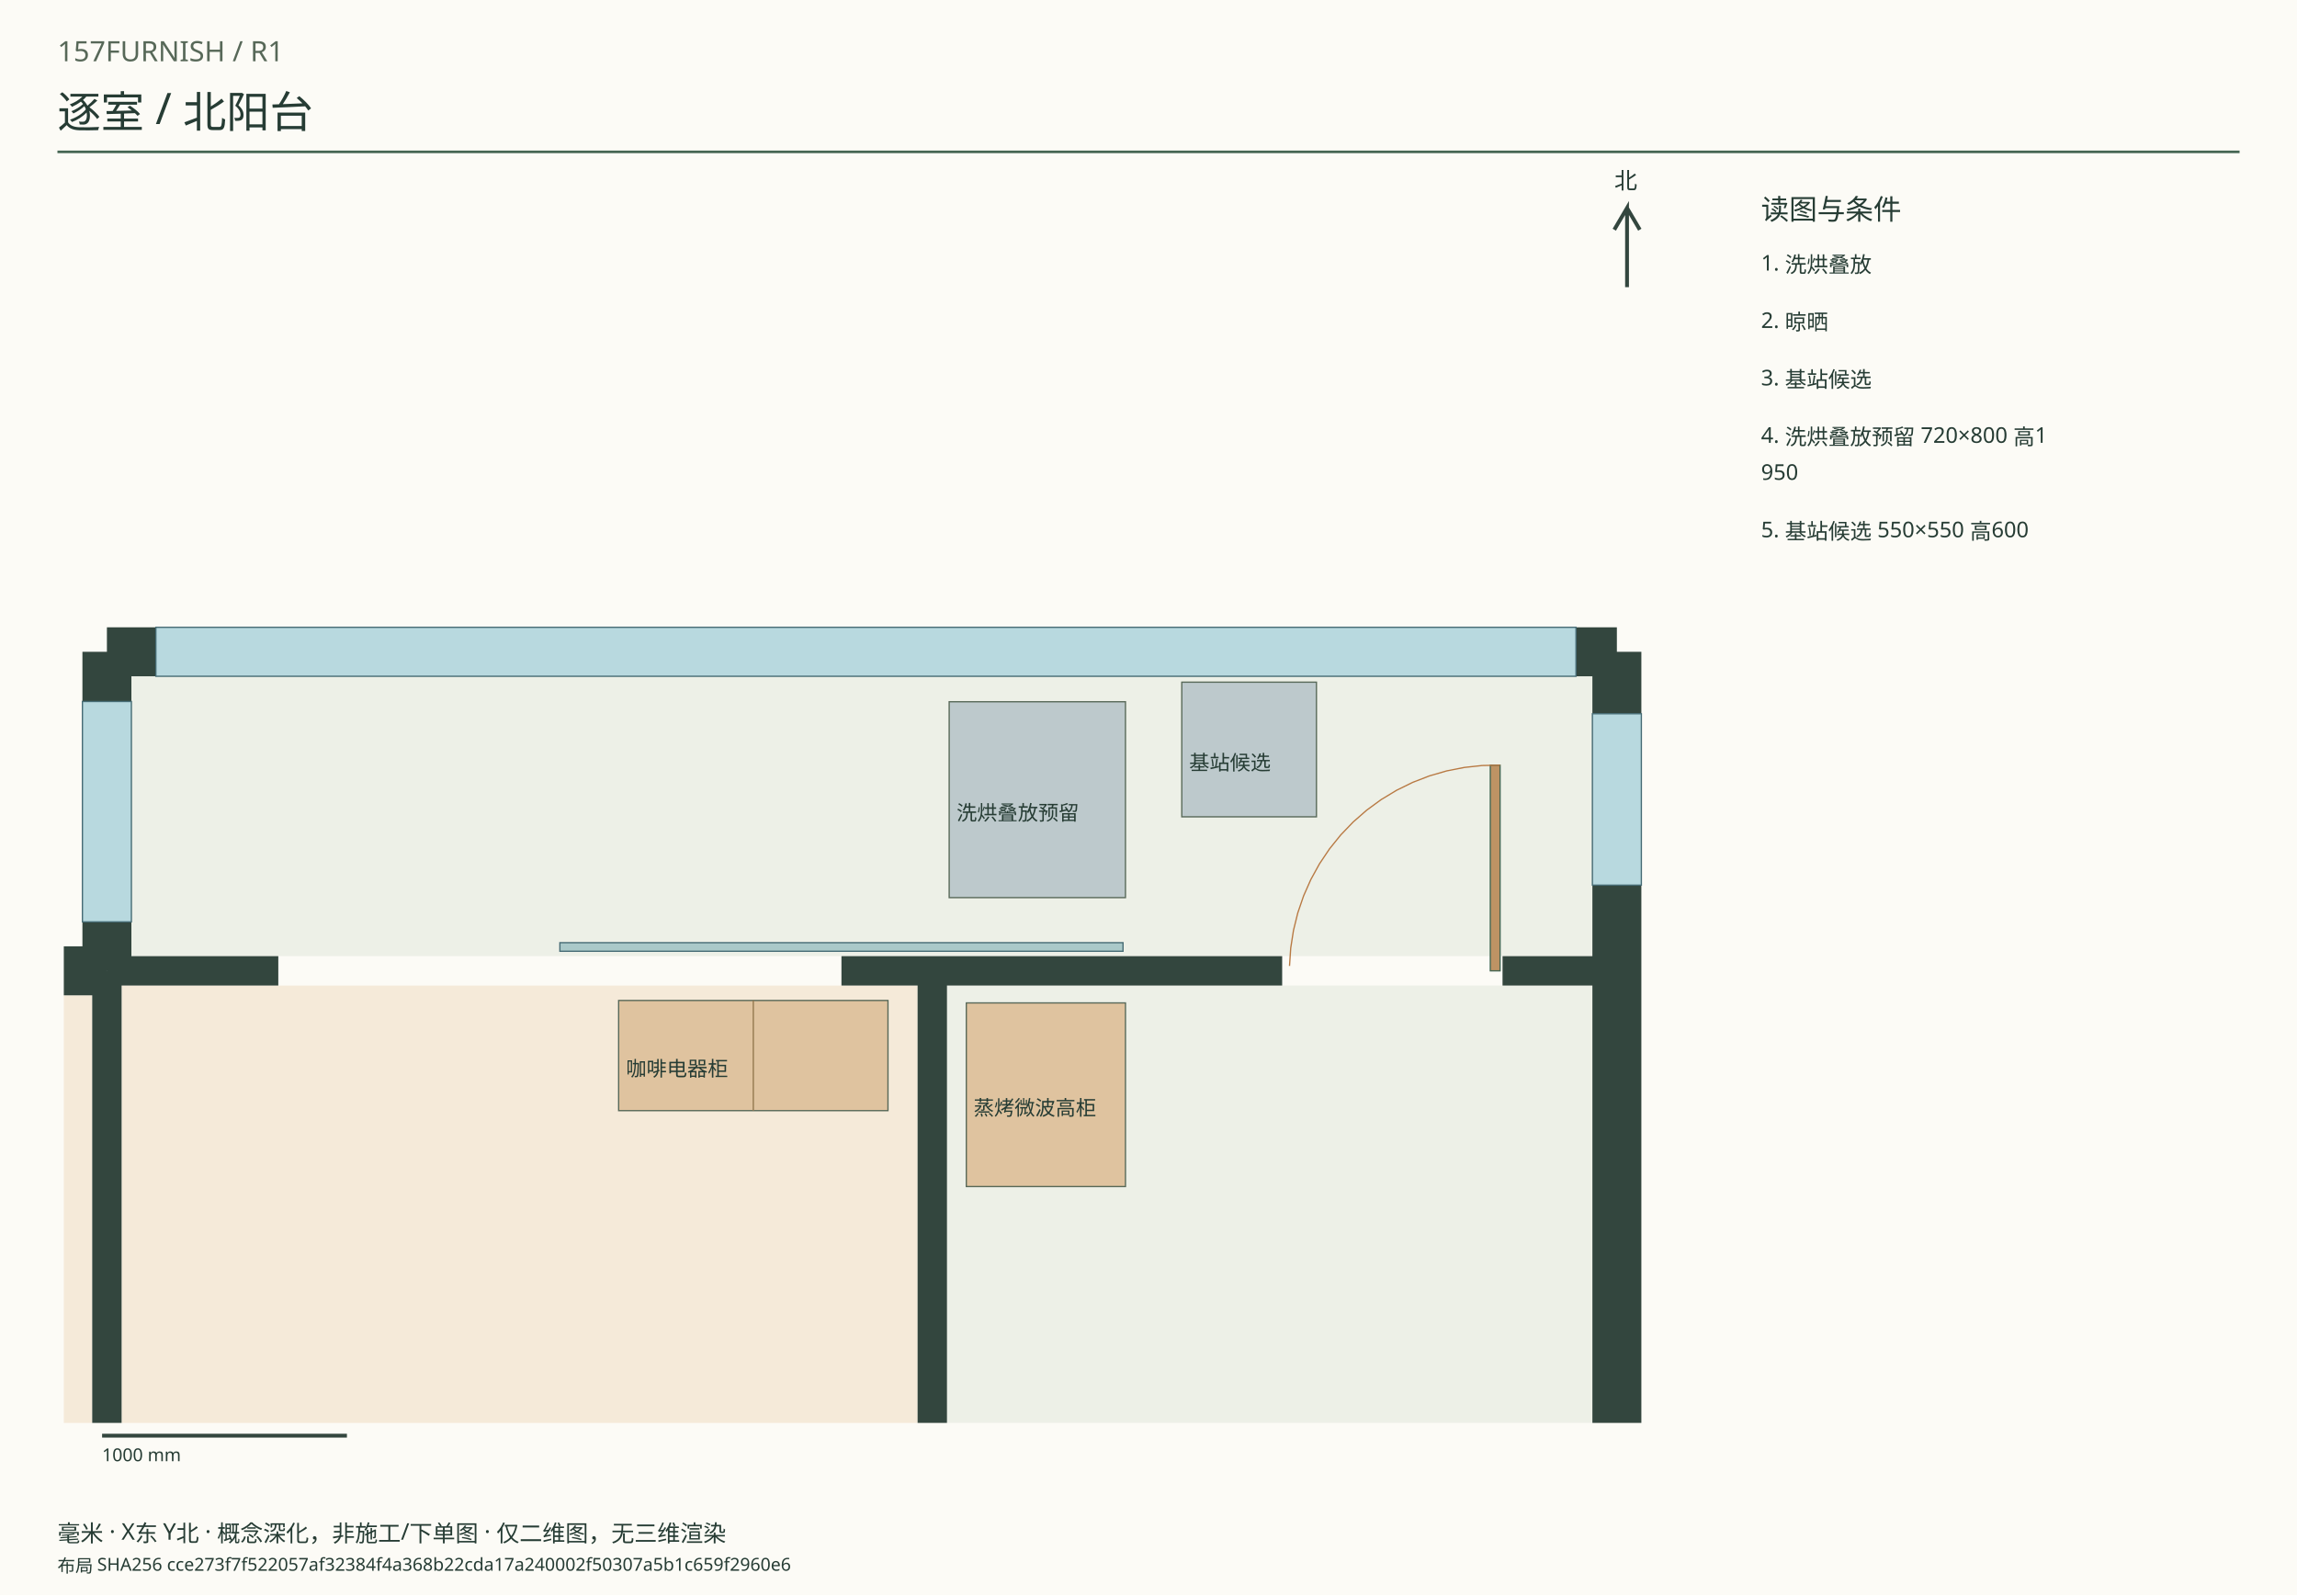
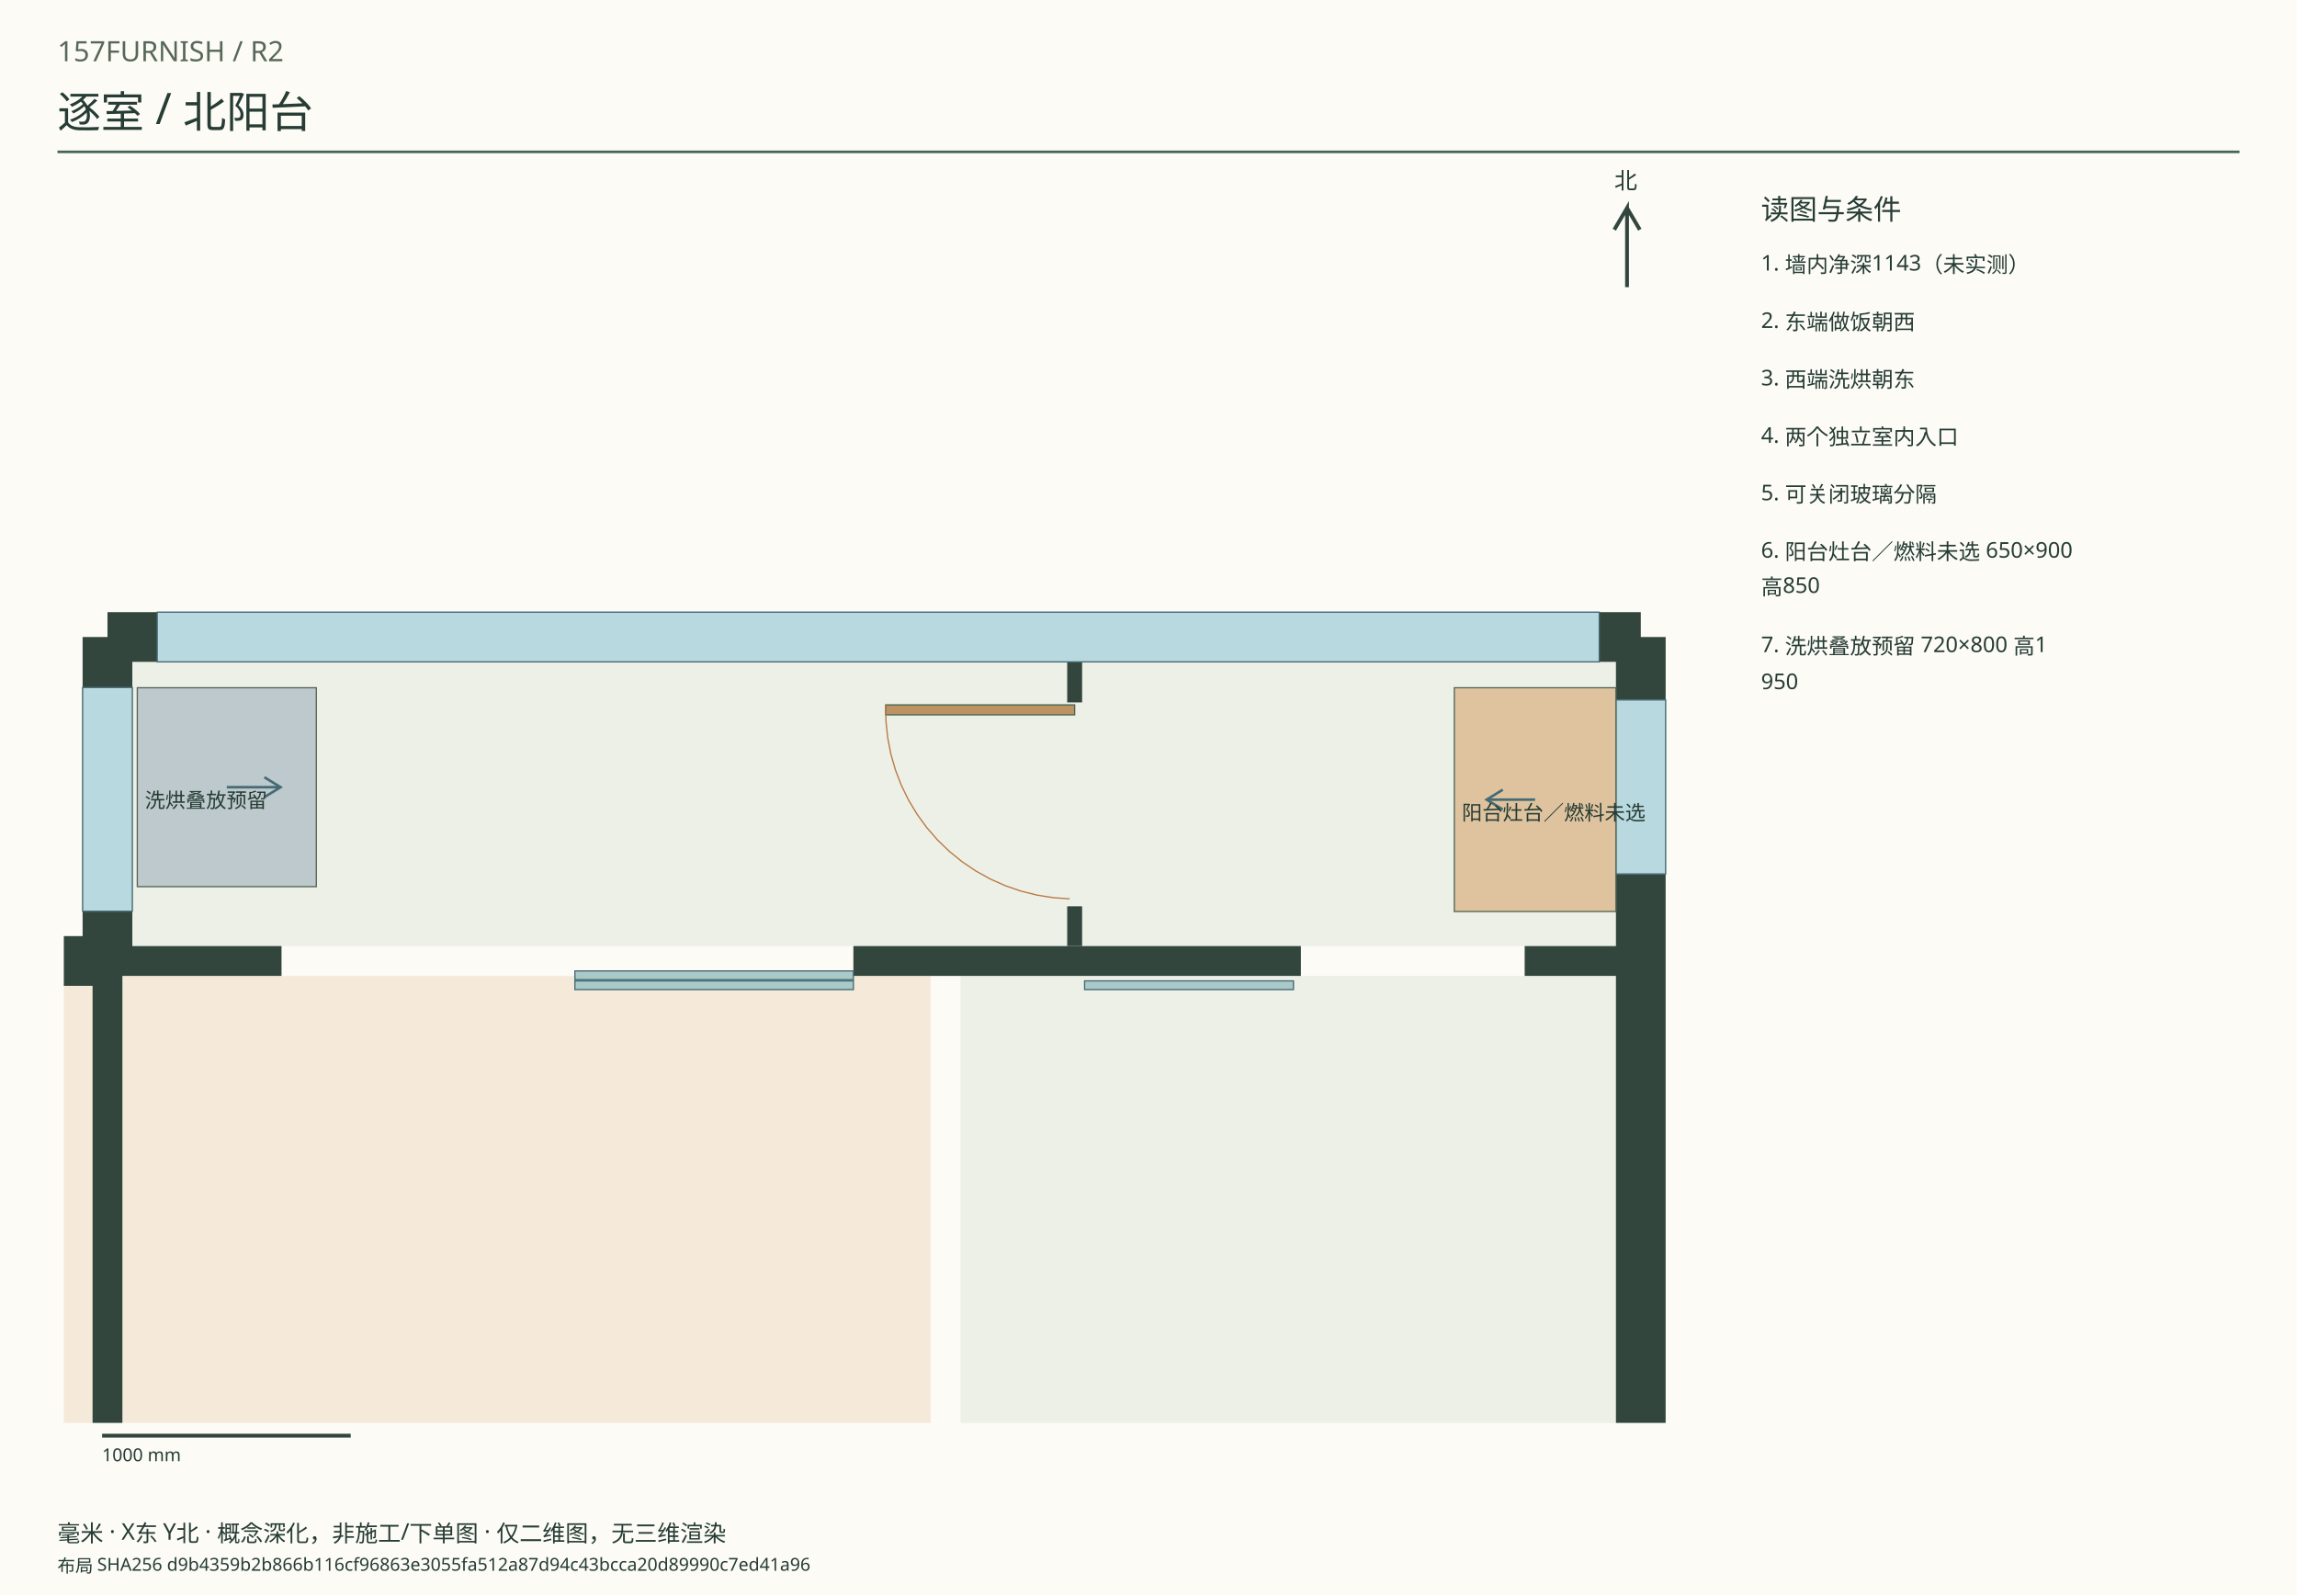
- <svg xmlns="http://www.w3.org/2000/svg" width="1800" height="1250" viewBox="0 0 1800 1250" data-revision="R1" data-layout-sha256="cce273f7f522057af32384f4a368b22cda17a240002f50307a5b1c659f2960e6">
+ <svg xmlns="http://www.w3.org/2000/svg" width="1800" height="1250" viewBox="0 0 1800 1250" data-revision="R2" data-layout-sha256="d9b4359b2b866b116cf96863e3055fa512a87d94c43bcca20d89990c7ed41a96">
  <rect x="0" y="0" width="1800" height="1250" fill="#fcfbf6" stroke="none" stroke-width="1" />
-   <text x="45.000" y="48.000" font-size="22" fill="#576858" font-family="Microsoft YaHei, sans-serif">157FURNISH  /  R1</text>
+   <text x="45.000" y="48.000" font-size="22" fill="#576858" font-family="Microsoft YaHei, sans-serif">157FURNISH  /  R2</text>
  <text x="45.000" y="100.000" font-size="34" fill="#263c34" font-family="Microsoft YaHei, sans-serif">逐室 / 北阳台</text>
  <polyline points="45.000,119.000 1755.000,119.000" fill="none" stroke="#456653" stroke-width="2" />
  <text x="45.000" y="1208.000" font-size="18" fill="#263c34" font-family="Microsoft YaHei, sans-serif">毫米 · X东 Y北 · 概念深化，非施工/下单图 · 仅二维图，无三维渲染</text>
-   <text x="45.000" y="1232.000" font-size="14" fill="#263c34" font-family="Microsoft YaHei, sans-serif">布局 SHA256 cce273f7f522057af32384f4a368b22cda17a240002f50307a5b1c659f2960e6</text>
+   <text x="45.000" y="1232.000" font-size="14" fill="#263c34" font-family="Microsoft YaHei, sans-serif">布局 SHA256 d9b4359b2b866b116cf96863e3055fa512a87d94c43bcca20d89990c7ed41a96</text>
  <text x="1380.000" y="172.000" font-size="22" fill="#263c34" font-family="Microsoft YaHei, sans-serif">读图与条件</text>
-   <text x="1380.000" y="212.000" font-size="17" fill="#263c34" font-family="Microsoft YaHei, sans-serif">1. 洗烘叠放</text>
-   <text x="1380.000" y="257.000" font-size="17" fill="#263c34" font-family="Microsoft YaHei, sans-serif">2. 晾晒</text>
-   <text x="1380.000" y="302.000" font-size="17" fill="#263c34" font-family="Microsoft YaHei, sans-serif">3. 基站候选</text>
-   <text x="1380.000" y="347.000" font-size="17" fill="#263c34" font-family="Microsoft YaHei, sans-serif">4. 洗烘叠放预留 720×800 高1</text>
-   <text x="1380.000" y="376.000" font-size="17" fill="#263c34" font-family="Microsoft YaHei, sans-serif">950</text>
-   <text x="1380.000" y="421.000" font-size="17" fill="#263c34" font-family="Microsoft YaHei, sans-serif">5. 基站候选 550×550 高600</text>
+   <text x="1380.000" y="212.000" font-size="17" fill="#263c34" font-family="Microsoft YaHei, sans-serif">1. 墙内净深1143（未实测）</text>
+   <text x="1380.000" y="257.000" font-size="17" fill="#263c34" font-family="Microsoft YaHei, sans-serif">2. 东端做饭朝西</text>
+   <text x="1380.000" y="302.000" font-size="17" fill="#263c34" font-family="Microsoft YaHei, sans-serif">3. 西端洗烘朝东</text>
+   <text x="1380.000" y="347.000" font-size="17" fill="#263c34" font-family="Microsoft YaHei, sans-serif">4. 两个独立室内入口</text>
+   <text x="1380.000" y="392.000" font-size="17" fill="#263c34" font-family="Microsoft YaHei, sans-serif">5. 可关闭玻璃分隔</text>
+   <text x="1380.000" y="437.000" font-size="17" fill="#263c34" font-family="Microsoft YaHei, sans-serif">6. 阳台灶台／燃料未选 650×900</text>
+   <text x="1380.000" y="466.000" font-size="17" fill="#263c34" font-family="Microsoft YaHei, sans-serif"> 高850</text>
+   <text x="1380.000" y="511.000" font-size="17" fill="#263c34" font-family="Microsoft YaHei, sans-serif">7. 洗烘叠放预留 720×800 高1</text>
+   <text x="1380.000" y="540.000" font-size="17" fill="#263c34" font-family="Microsoft YaHei, sans-serif">950</text>
  <defs>
    <clipPath id="planClip">
      <rect x="50" y="145" width="1280" height="970" />
    </clipPath>
  </defs>
  <g clip-path="url(#planClip)">
-     <rect x="-434.456" y="779.945" width="506.724" height="783.015" fill="#f5ead9" stroke="none" stroke-width="1" />
-     <rect x="95.292" y="772.27" width="623.764" height="802.202" fill="#f5ead9" stroke="none" stroke-width="1" />
-     <rect x="742.081" y="772.27" width="505.765" height="790.69" fill="#edf0e7" stroke="none" stroke-width="1" />
-     <rect x="102.967" y="510.754" width="1164.066" height="238.493" fill="#edf0e7" stroke="none" stroke-width="1" />
-     <rect x="1247.846" y="693.604" width="38.374" height="930.562" fill="#33463e" stroke="none" stroke-width="1" />
-     <rect x="1247.846" y="559.297" width="38.374" height="134.308" fill="#33463e" stroke="none" stroke-width="1" />
-     <rect x="1247.846" y="510.754" width="38.374" height="48.543" fill="#33463e" stroke="none" stroke-width="1" />
-     <rect x="83.78" y="491.567" width="38.374" height="38.374" fill="#33463e" stroke="none" stroke-width="1" />
-     <rect x="122.154" y="491.567" width="1112.837" height="38.374" fill="#33463e" stroke="none" stroke-width="1" />
-     <rect x="1234.991" y="491.567" width="32.042" height="38.374" fill="#33463e" stroke="none" stroke-width="1" />
-     <rect x="64.593" y="722.385" width="38.374" height="38.374" fill="#33463e" stroke="none" stroke-width="1" />
-     <rect x="64.593" y="549.703" width="38.374" height="172.682" fill="#33463e" stroke="none" stroke-width="1" />
-     <rect x="64.593" y="510.754" width="38.374" height="38.949" fill="#33463e" stroke="none" stroke-width="1" />
-     <rect x="-62.232" y="741.572" width="146.012" height="38.374" fill="#33463e" stroke="none" stroke-width="1" />
-     <rect x="72.268" y="760.758" width="23.024" height="813.714" fill="#33463e" stroke="none" stroke-width="1" />
-     <rect x="719.057" y="760.758" width="23.024" height="813.714" fill="#33463e" stroke="none" stroke-width="1" />
-     <rect x="83.78" y="749.246" width="134.308" height="23.024" fill="#33463e" stroke="none" stroke-width="1" />
-     <rect x="659.386" y="749.246" width="345.363" height="23.024" fill="#33463e" stroke="none" stroke-width="1" />
-     <rect x="1177.43" y="749.246" width="89.603" height="23.024" fill="#33463e" stroke="none" stroke-width="1" />
-     <rect x="1247.846" y="559.297" width="38.374" height="134.308" fill="#b8d9df" stroke="#466b74" stroke-width="1" />
-     <rect x="122.154" y="491.567" width="1112.837" height="38.374" fill="#b8d9df" stroke="#466b74" stroke-width="1" />
-     <rect x="64.593" y="549.703" width="38.374" height="172.682" fill="#b8d9df" stroke="#466b74" stroke-width="1" />
-     <rect x="438.737" y="738.693" width="441.297" height="6.715" fill="#aac9c9" stroke="#466b74" stroke-width="1" />
-     <polygon points="1175.512,760.758 1175.512,599.589 1167.837,599.589 1167.837,760.758" fill="#be9364" stroke="#456653" />
-     <polyline points="1010.505,756.921 1011.453,742.889 1013.620,728.992 1016.990,715.338 1021.537,702.029 1027.227,689.167 1034.016,676.850 1041.853,665.172 1050.678,654.221 1060.424,644.081 1071.016,634.829 1082.375,626.535 1094.413,619.263 1107.039,613.067 1120.157,607.996 1133.667,604.087 1147.467,601.371 1161.450,599.868 1175.512,599.589" fill="none" stroke="#b87943" stroke-width="1" />
-     <rect x="484.785" y="783.974" width="211.055" height="86.341" fill="#dfc39f" stroke="#576858" stroke-width="1" data-object="coffee" data-mm="10900,8100,1100,450" data-transform="55.0,462.7866605756053,0.19186843307446322,8660,10224" />
-     <polyline points="590.313,870.315 590.313,783.974" fill="none" stroke="#94774e" stroke-width="1" />
-     <text x="490.541" y="843.145" font-size="16" fill="#263c34" font-family="Microsoft YaHei, sans-serif">咖啡电器柜</text>
-     <rect x="757.239" y="785.893" width="124.715" height="143.901" fill="#dfc39f" stroke="#576858" stroke-width="1" data-object="tower" data-mm="12320,7790,650,750" data-transform="55.0,462.7866605756053,0.19186843307446322,8660,10224" />
-     <text x="762.995" y="873.844" font-size="16" fill="#263c34" font-family="Microsoft YaHei, sans-serif">蒸烤微波高柜</text>
-     <rect x="743.808" y="549.895" width="138.145" height="153.495" fill="#bdc9cc" stroke="#576858" stroke-width="1" data-object="laundry" data-mm="12250,8970,720,800" data-transform="55.0,462.7866605756053,0.19186843307446322,8660,10224" />
-     <text x="749.564" y="642.642" font-size="16" fill="#263c34" font-family="Microsoft YaHei, sans-serif">洗烘叠放预留</text>
-     <rect x="926.083" y="534.545" width="105.528" height="105.528" fill="#bdc9cc" stroke="#576858" stroke-width="1" data-object="robot" data-mm="13200,9300,550,550" data-transform="55.0,462.7866605756053,0.19186843307446322,8660,10224" />
-     <text x="931.839" y="603.309" font-size="16" fill="#263c34" font-family="Microsoft YaHei, sans-serif">基站候选</text>
+     <rect x="-442.025" y="772.522" width="514.56" height="795.123" fill="#f5ead9" stroke="none" stroke-width="1" />
+     <rect x="95.915" y="764.729" width="633.41" height="814.606" fill="#f5ead9" stroke="none" stroke-width="1" />
+     <rect x="752.705" y="764.729" width="513.586" height="802.916" fill="#edf0e7" stroke="none" stroke-width="1" />
+     <rect x="103.709" y="518.652" width="1162.582" height="222.697" fill="#edf0e7" stroke="none" stroke-width="1" />
+     <rect x="1266.291" y="684.846" width="38.967" height="944.951" fill="#33463e" stroke="none" stroke-width="1" />
+     <rect x="1266.291" y="548.461" width="38.967" height="136.385" fill="#33463e" stroke="none" stroke-width="1" />
+     <rect x="1266.291" y="499.168" width="38.967" height="49.293" fill="#33463e" stroke="none" stroke-width="1" />
+     <rect x="84.225" y="479.685" width="38.967" height="38.967" fill="#33463e" stroke="none" stroke-width="1" />
+     <rect x="123.192" y="479.685" width="1130.045" height="38.967" fill="#33463e" stroke="none" stroke-width="1" />
+     <rect x="1253.237" y="479.685" width="32.538" height="38.967" fill="#33463e" stroke="none" stroke-width="1" />
+     <rect x="64.742" y="714.071" width="38.967" height="38.967" fill="#33463e" stroke="none" stroke-width="1" />
+     <rect x="64.742" y="538.72" width="38.967" height="175.352" fill="#33463e" stroke="none" stroke-width="1" />
+     <rect x="64.742" y="499.168" width="38.967" height="39.552" fill="#33463e" stroke="none" stroke-width="1" />
+     <rect x="-64.044" y="733.555" width="148.27" height="38.967" fill="#33463e" stroke="none" stroke-width="1" />
+     <rect x="72.535" y="753.038" width="23.38" height="826.297" fill="#33463e" stroke="none" stroke-width="1" />
+     <rect x="84.225" y="741.348" width="136.385" height="23.38" fill="#33463e" stroke="none" stroke-width="1" />
+     <rect x="668.731" y="741.348" width="350.704" height="23.38" fill="#33463e" stroke="none" stroke-width="1" />
+     <rect x="1194.787" y="741.348" width="90.988" height="23.38" fill="#33463e" stroke="none" stroke-width="1" />
+     <rect x="836.29" y="710.175" width="11.69" height="31.174" fill="#33463e" stroke="none" stroke-width="1" />
+     <rect x="836.29" y="518.652" width="11.69" height="31.758" fill="#33463e" stroke="none" stroke-width="1" />
+     <rect x="1266.291" y="548.461" width="38.967" height="136.385" fill="#b8d9df" stroke="#466b74" stroke-width="1" />
+     <rect x="123.192" y="479.685" width="1130.045" height="38.967" fill="#b8d9df" stroke="#466b74" stroke-width="1" />
+     <rect x="64.742" y="538.72" width="38.967" height="175.352" fill="#b8d9df" stroke="#466b74" stroke-width="1" />
+     <rect x="450.516" y="768.625" width="218.216" height="6.819" fill="#aac9c9" stroke="#466b74" stroke-width="1" />
+     <rect x="450.516" y="760.832" width="218.216" height="6.819" fill="#aac9c9" stroke="#466b74" stroke-width="1" />
+     <rect x="849.928" y="768.625" width="163.662" height="6.819" fill="#aac9c9" stroke="#466b74" stroke-width="1" />
+     <polygon points="842.135,552.358 694.060,552.358 694.060,560.152 842.135,560.152" fill="#be9364" stroke="#456653" />
+     <polyline points="838.238,704.330 825.347,703.427 812.584,701.403 800.046,698.276 787.828,694.067 776.024,688.809 764.723,682.543 754.010,675.316 743.969,667.182 734.675,658.204 726.198,648.450 718.604,637.995 711.950,626.918 706.286,615.302 701.657,603.238 698.097,590.815 695.633,578.130 694.284,565.279 694.060,552.358" fill="none" stroke="#b87943" stroke-width="1" />
+     <rect x="1139.648" y="538.914" width="126.643" height="175.352" fill="#dfc39f" stroke="#576858" stroke-width="1" data-object="hob" data-mm="14227,8870,650,900" data-transform="55.0,469.9427864543065,0.1948353177671254,8660,10124" />
+     <polyline points="1202.970,626.590 1164.977,626.590" fill="none" stroke="#466b74" stroke-width="2" />
+     <polyline points="1177.641,634.384 1164.977,626.590 1177.641,618.797" fill="none" stroke="#466b74" stroke-width="2" />
+     <text x="1145.493" y="642.590" font-size="16" fill="#263c34" font-family="Microsoft YaHei, sans-serif">阳台灶台／燃料未选</text>
+     <rect x="107.606" y="538.914" width="140.281" height="155.868" fill="#bdc9cc" stroke="#576858" stroke-width="1" data-object="laundry" data-mm="8930,8970,720,800" data-transform="55.0,469.9427864543065,0.1948353177671254,8660,10124" />
+     <polyline points="177.746,616.849 219.831,616.849" fill="none" stroke="#466b74" stroke-width="2" />
+     <polyline points="207.166,609.055 219.831,616.849 207.166,624.642" fill="none" stroke="#466b74" stroke-width="2" />
+     <text x="113.451" y="632.849" font-size="16" fill="#263c34" font-family="Microsoft YaHei, sans-serif">洗烘叠放预留</text>
  </g>
  <polyline points="1275.000,225.000 1275.000,163.000 1265.000,180.000 1275.000,163.000 1285.000,180.000" fill="none" stroke="#33463e" stroke-width="3" />
  <text x="1265.000" y="148.000" font-size="18" fill="#263c34" font-family="Microsoft YaHei, sans-serif">北</text>
-   <polyline points="80.000,1125.000 271.868,1125.000" fill="none" stroke="#33463e" stroke-width="3" />
+   <polyline points="80.000,1125.000 274.835,1125.000" fill="none" stroke="#33463e" stroke-width="3" />
  <text x="80.000" y="1145.000" font-size="14" fill="#263c34" font-family="Microsoft YaHei, sans-serif">1000 mm</text>
</svg>
